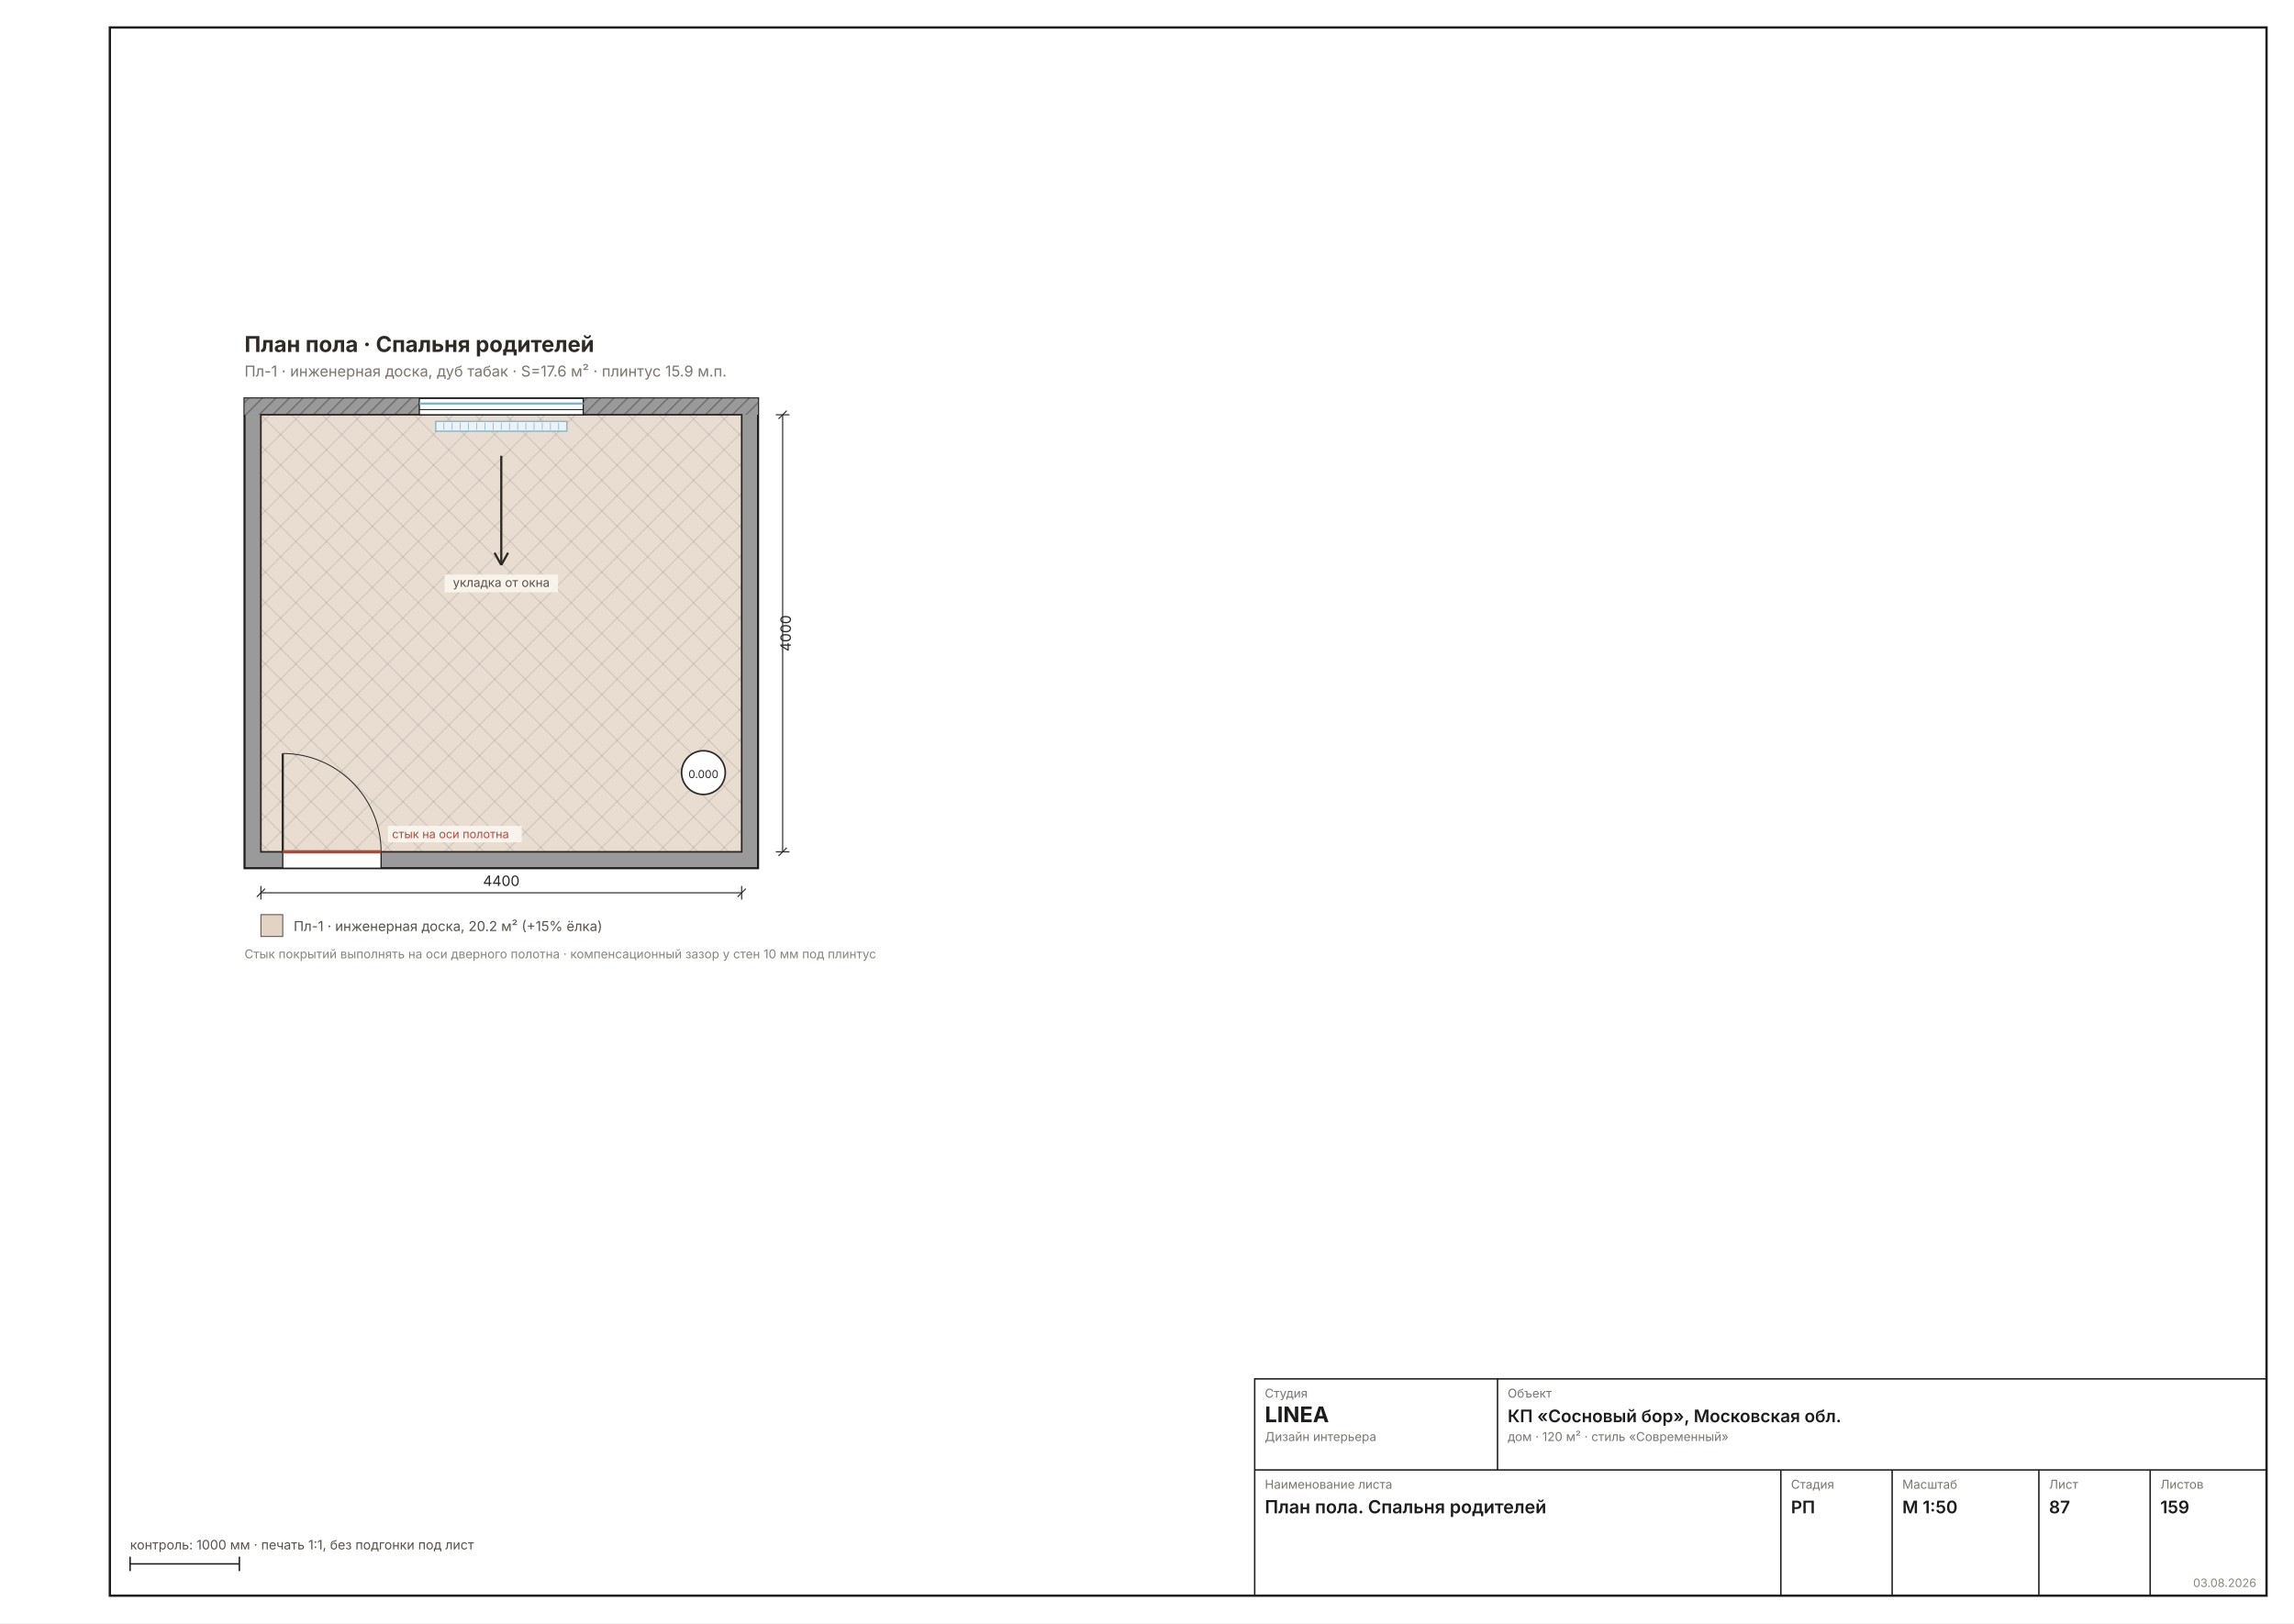
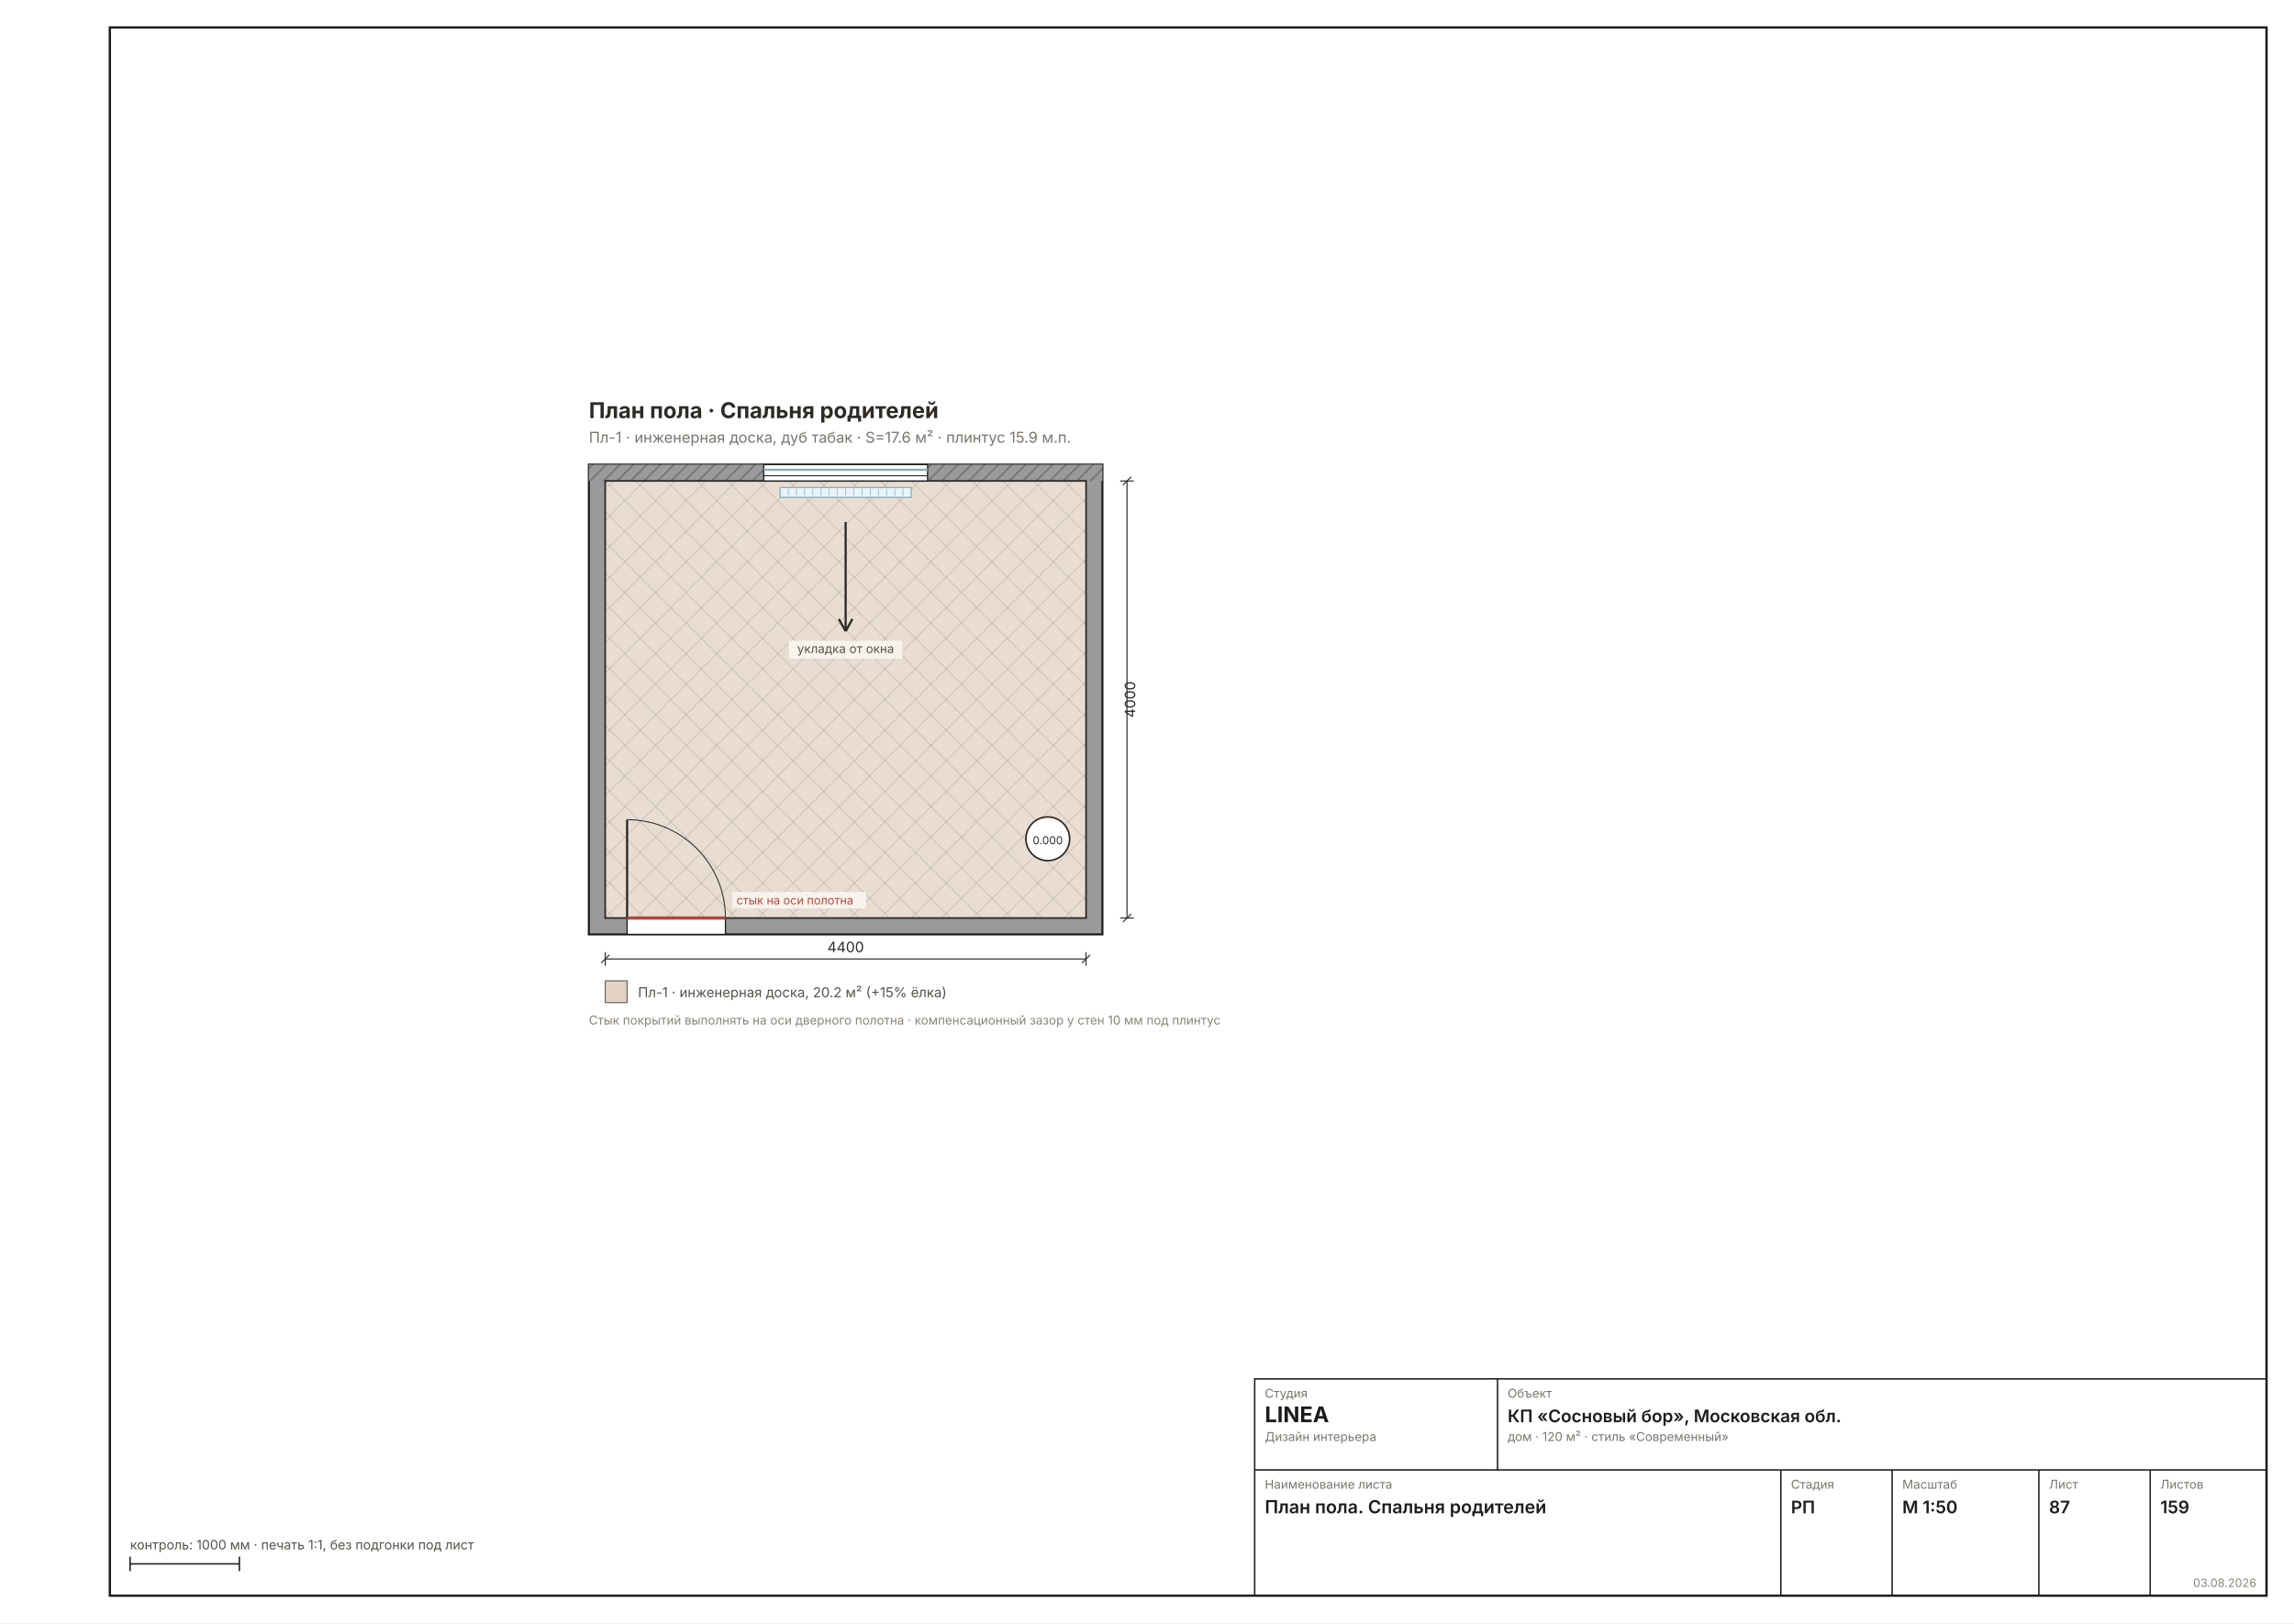
<svg xmlns="http://www.w3.org/2000/svg" width="1587" height="1123" viewBox="0 0 1587 1123" font-family="Inter, &quot;Helvetica Neue&quot;, Arial, sans-serif">
  <rect width="1587" height="1123" fill="#FFFFFF" />
  <rect x="76" y="19" width="1492" height="1085" fill="none" stroke="#1C1C1C" stroke-width="1.6" />
-   <g transform="translate(86 192.4894) scale(0.9449)">
+   <g transform="translate(324.225 238.2823) scale(0.9449)">
    <defs>
      <pattern id="rh87" width="7" height="7" patternUnits="userSpaceOnUse" patternTransform="rotate(45)">
        <rect width="7" height="7" fill="#9A9A9A" />
        <line x1="0" y1="0" x2="0" y2="7" stroke="#6E6E6E" stroke-width="2" />
      </pattern>
    </defs>
    <rect x="88" y="88" width="376" height="344" fill="#9A9A9A" stroke="#1C1C1C" stroke-width="1.5" />
    <rect x="88" y="88" width="376" height="12" fill="url(#rh87)" />
    <rect x="100" y="100" width="352" height="320" fill="#FFFFFF" stroke="#1C1C1C" stroke-width="1.2" />
    <rect x="100" y="100" width="352" height="320" fill="#A97B4F40" />
    <clipPath id="fl6">
      <rect x="100" y="100" width="352" height="320" />
    </clipPath>
    <g clip-path="url(#fl6)">
      <line x1="-236" y1="100" x2="84" y2="420" stroke="#00000018" stroke-width="0.9" />
      <line x1="-236" y1="420" x2="84" y2="100" stroke="#00000018" stroke-width="0.9" />
      <line x1="-213.6" y1="100" x2="106.4" y2="420" stroke="#00000018" stroke-width="0.9" />
      <line x1="-213.6" y1="420" x2="106.4" y2="100" stroke="#00000018" stroke-width="0.9" />
      <line x1="-191.2" y1="100" x2="128.8" y2="420" stroke="#00000018" stroke-width="0.9" />
      <line x1="-191.2" y1="420" x2="128.8" y2="100" stroke="#00000018" stroke-width="0.9" />
      <line x1="-168.8" y1="100" x2="151.2" y2="420" stroke="#00000018" stroke-width="0.9" />
      <line x1="-168.8" y1="420" x2="151.2" y2="100" stroke="#00000018" stroke-width="0.9" />
      <line x1="-146.4" y1="100" x2="173.6" y2="420" stroke="#00000018" stroke-width="0.9" />
      <line x1="-146.4" y1="420" x2="173.6" y2="100" stroke="#00000018" stroke-width="0.9" />
      <line x1="-124" y1="100" x2="196" y2="420" stroke="#00000018" stroke-width="0.9" />
      <line x1="-124" y1="420" x2="196" y2="100" stroke="#00000018" stroke-width="0.9" />
      <line x1="-101.6" y1="100" x2="218.4" y2="420" stroke="#00000018" stroke-width="0.9" />
      <line x1="-101.6" y1="420" x2="218.4" y2="100" stroke="#00000018" stroke-width="0.9" />
      <line x1="-79.2" y1="100" x2="240.8" y2="420" stroke="#00000018" stroke-width="0.9" />
      <line x1="-79.2" y1="420" x2="240.8" y2="100" stroke="#00000018" stroke-width="0.9" />
      <line x1="-56.8" y1="100" x2="263.2" y2="420" stroke="#00000018" stroke-width="0.9" />
      <line x1="-56.8" y1="420" x2="263.2" y2="100" stroke="#00000018" stroke-width="0.9" />
      <line x1="-34.4" y1="100" x2="285.6" y2="420" stroke="#00000018" stroke-width="0.9" />
      <line x1="-34.4" y1="420" x2="285.6" y2="100" stroke="#00000018" stroke-width="0.9" />
      <line x1="-12" y1="100" x2="308" y2="420" stroke="#00000018" stroke-width="0.9" />
      <line x1="-12" y1="420" x2="308" y2="100" stroke="#00000018" stroke-width="0.9" />
      <line x1="10.4" y1="100" x2="330.4" y2="420" stroke="#00000018" stroke-width="0.9" />
      <line x1="10.4" y1="420" x2="330.4" y2="100" stroke="#00000018" stroke-width="0.9" />
      <line x1="32.8" y1="100" x2="352.8" y2="420" stroke="#00000018" stroke-width="0.9" />
      <line x1="32.8" y1="420" x2="352.8" y2="100" stroke="#00000018" stroke-width="0.9" />
      <line x1="55.2" y1="100" x2="375.2" y2="420" stroke="#00000018" stroke-width="0.9" />
      <line x1="55.2" y1="420" x2="375.2" y2="100" stroke="#00000018" stroke-width="0.9" />
      <line x1="77.6" y1="100" x2="397.6" y2="420" stroke="#00000018" stroke-width="0.9" />
      <line x1="77.6" y1="420" x2="397.6" y2="100" stroke="#00000018" stroke-width="0.9" />
      <line x1="100" y1="100" x2="420" y2="420" stroke="#00000018" stroke-width="0.9" />
      <line x1="100" y1="420" x2="420" y2="100" stroke="#00000018" stroke-width="0.9" />
      <line x1="122.4" y1="100" x2="442.4" y2="420" stroke="#00000018" stroke-width="0.9" />
      <line x1="122.4" y1="420" x2="442.4" y2="100" stroke="#00000018" stroke-width="0.9" />
      <line x1="144.8" y1="100" x2="464.8" y2="420" stroke="#00000018" stroke-width="0.9" />
      <line x1="144.8" y1="420" x2="464.8" y2="100" stroke="#00000018" stroke-width="0.9" />
      <line x1="167.2" y1="100" x2="487.2" y2="420" stroke="#00000018" stroke-width="0.9" />
      <line x1="167.2" y1="420" x2="487.2" y2="100" stroke="#00000018" stroke-width="0.9" />
      <line x1="189.6" y1="100" x2="509.6" y2="420" stroke="#00000018" stroke-width="0.9" />
      <line x1="189.6" y1="420" x2="509.6" y2="100" stroke="#00000018" stroke-width="0.9" />
      <line x1="212" y1="100" x2="532" y2="420" stroke="#00000018" stroke-width="0.9" />
      <line x1="212" y1="420" x2="532" y2="100" stroke="#00000018" stroke-width="0.9" />
      <line x1="234.4" y1="100" x2="554.4" y2="420" stroke="#00000018" stroke-width="0.9" />
      <line x1="234.4" y1="420" x2="554.4" y2="100" stroke="#00000018" stroke-width="0.9" />
      <line x1="256.8" y1="100" x2="576.8" y2="420" stroke="#00000018" stroke-width="0.9" />
      <line x1="256.8" y1="420" x2="576.8" y2="100" stroke="#00000018" stroke-width="0.9" />
      <line x1="279.2" y1="100" x2="599.2" y2="420" stroke="#00000018" stroke-width="0.9" />
      <line x1="279.2" y1="420" x2="599.2" y2="100" stroke="#00000018" stroke-width="0.9" />
      <line x1="301.6" y1="100" x2="621.6" y2="420" stroke="#00000018" stroke-width="0.9" />
      <line x1="301.6" y1="420" x2="621.6" y2="100" stroke="#00000018" stroke-width="0.9" />
      <line x1="324" y1="100" x2="644" y2="420" stroke="#00000018" stroke-width="0.9" />
      <line x1="324" y1="420" x2="644" y2="100" stroke="#00000018" stroke-width="0.9" />
      <line x1="346.4" y1="100" x2="666.4" y2="420" stroke="#00000018" stroke-width="0.9" />
      <line x1="346.4" y1="420" x2="666.4" y2="100" stroke="#00000018" stroke-width="0.9" />
      <line x1="368.8" y1="100" x2="688.8" y2="420" stroke="#00000018" stroke-width="0.9" />
      <line x1="368.8" y1="420" x2="688.8" y2="100" stroke="#00000018" stroke-width="0.9" />
      <line x1="391.2" y1="100" x2="711.2" y2="420" stroke="#00000018" stroke-width="0.9" />
      <line x1="391.2" y1="420" x2="711.2" y2="100" stroke="#00000018" stroke-width="0.9" />
      <line x1="413.6" y1="100" x2="733.6" y2="420" stroke="#00000018" stroke-width="0.9" />
      <line x1="413.6" y1="420" x2="733.6" y2="100" stroke="#00000018" stroke-width="0.9" />
      <line x1="436" y1="100" x2="756" y2="420" stroke="#00000018" stroke-width="0.9" />
      <line x1="436" y1="420" x2="756" y2="100" stroke="#00000018" stroke-width="0.9" />
      <line x1="458.4" y1="100" x2="778.4" y2="420" stroke="#00000018" stroke-width="0.9" />
      <line x1="458.4" y1="420" x2="778.4" y2="100" stroke="#00000018" stroke-width="0.9" />
      <line x1="480.8" y1="100" x2="800.8" y2="420" stroke="#00000018" stroke-width="0.9" />
      <line x1="480.8" y1="420" x2="800.8" y2="100" stroke="#00000018" stroke-width="0.9" />
      <line x1="503.2" y1="100" x2="823.2" y2="420" stroke="#00000018" stroke-width="0.9" />
      <line x1="503.2" y1="420" x2="823.2" y2="100" stroke="#00000018" stroke-width="0.9" />
      <line x1="525.6" y1="100" x2="845.6" y2="420" stroke="#00000018" stroke-width="0.9" />
      <line x1="525.6" y1="420" x2="845.6" y2="100" stroke="#00000018" stroke-width="0.9" />
      <line x1="548" y1="100" x2="868" y2="420" stroke="#00000018" stroke-width="0.9" />
      <line x1="548" y1="420" x2="868" y2="100" stroke="#00000018" stroke-width="0.9" />
      <line x1="570.4" y1="100" x2="890.4" y2="420" stroke="#00000018" stroke-width="0.9" />
      <line x1="570.4" y1="420" x2="890.4" y2="100" stroke="#00000018" stroke-width="0.9" />
      <line x1="592.8" y1="100" x2="912.8" y2="420" stroke="#00000018" stroke-width="0.9" />
      <line x1="592.8" y1="420" x2="912.8" y2="100" stroke="#00000018" stroke-width="0.9" />
      <line x1="615.2" y1="100" x2="935.2" y2="420" stroke="#00000018" stroke-width="0.9" />
      <line x1="615.2" y1="420" x2="935.2" y2="100" stroke="#00000018" stroke-width="0.9" />
      <line x1="637.6" y1="100" x2="957.6" y2="420" stroke="#00000018" stroke-width="0.9" />
      <line x1="637.6" y1="420" x2="957.6" y2="100" stroke="#00000018" stroke-width="0.9" />
      <line x1="660" y1="100" x2="980" y2="420" stroke="#00000018" stroke-width="0.9" />
      <line x1="660" y1="420" x2="980" y2="100" stroke="#00000018" stroke-width="0.9" />
      <line x1="682.4" y1="100" x2="1002.4" y2="420" stroke="#00000018" stroke-width="0.9" />
      <line x1="682.4" y1="420" x2="1002.4" y2="100" stroke="#00000018" stroke-width="0.9" />
      <line x1="704.8" y1="100" x2="1024.8" y2="420" stroke="#00000018" stroke-width="0.9" />
      <line x1="704.8" y1="420" x2="1024.8" y2="100" stroke="#00000018" stroke-width="0.9" />
      <line x1="727.2" y1="100" x2="1047.2" y2="420" stroke="#00000018" stroke-width="0.9" />
      <line x1="727.2" y1="420" x2="1047.2" y2="100" stroke="#00000018" stroke-width="0.9" />
      <line x1="749.6" y1="100" x2="1069.6" y2="420" stroke="#00000018" stroke-width="0.9" />
      <line x1="749.6" y1="420" x2="1069.6" y2="100" stroke="#00000018" stroke-width="0.9" />
      <line x1="772" y1="100" x2="1092" y2="420" stroke="#00000018" stroke-width="0.9" />
      <line x1="772" y1="420" x2="1092" y2="100" stroke="#00000018" stroke-width="0.9" />
    </g>
    <rect x="216" y="88" width="120" height="12" fill="#FFFFFF" stroke="#1C1C1C" stroke-width="0.9" />
    <line x1="216" y1="91.8" x2="336" y2="91.8" stroke="#7FB2C8" stroke-width="1.6" />
    <line x1="216" y1="96.2" x2="336" y2="96.2" stroke="#1C1C1C" stroke-width="0.7" />
    <rect x="228" y="104.8" width="96" height="7.2" fill="#EAF3F7" stroke="#7FB2C8" stroke-width="0.9" />
    <line x1="234" y1="105.8" x2="234" y2="111" stroke="#7FB2C8" stroke-width="0.5" />
    <line x1="240" y1="105.8" x2="240" y2="111" stroke="#7FB2C8" stroke-width="0.5" />
    <line x1="246" y1="105.8" x2="246" y2="111" stroke="#7FB2C8" stroke-width="0.5" />
    <line x1="252" y1="105.8" x2="252" y2="111" stroke="#7FB2C8" stroke-width="0.5" />
    <line x1="258" y1="105.8" x2="258" y2="111" stroke="#7FB2C8" stroke-width="0.5" />
    <line x1="264" y1="105.8" x2="264" y2="111" stroke="#7FB2C8" stroke-width="0.5" />
    <line x1="270" y1="105.8" x2="270" y2="111" stroke="#7FB2C8" stroke-width="0.5" />
    <line x1="276" y1="105.8" x2="276" y2="111" stroke="#7FB2C8" stroke-width="0.5" />
    <line x1="282" y1="105.8" x2="282" y2="111" stroke="#7FB2C8" stroke-width="0.5" />
    <line x1="288" y1="105.8" x2="288" y2="111" stroke="#7FB2C8" stroke-width="0.5" />
    <line x1="294" y1="105.8" x2="294" y2="111" stroke="#7FB2C8" stroke-width="0.5" />
    <line x1="300" y1="105.8" x2="300" y2="111" stroke="#7FB2C8" stroke-width="0.5" />
    <line x1="306" y1="105.8" x2="306" y2="111" stroke="#7FB2C8" stroke-width="0.5" />
    <line x1="312" y1="105.8" x2="312" y2="111" stroke="#7FB2C8" stroke-width="0.5" />
    <line x1="318" y1="105.8" x2="318" y2="111" stroke="#7FB2C8" stroke-width="0.5" />
    <rect x="116" y="420" width="72" height="12" fill="#FFFFFF" stroke="#1C1C1C" stroke-width="0.9" />
    <line x1="116" y1="420" x2="116" y2="348" stroke="#2A2A2A" stroke-width="1.6" />
    <path d="M 188 420 A 72 72 0 0 0 116 348" fill="none" stroke="#2A2A2A" stroke-width="0.7" />
    <line x1="116" y1="420" x2="188" y2="420" stroke="#B0483A" stroke-width="2.4" />
    <rect x="193" y="401" width="98" height="12" fill="#FAF7F0E0" />
    <text x="196" y="410" font-size="8.5" fill="#B0483A" text-anchor="start">стык на оси полотна</text>
    <g stroke="#2E2A26" stroke-width="1.6" fill="none">
      <line x1="276" y1="130" x2="276" y2="210" />
      <path d="M 276 210 l -5 -9 M 276 210 l 5 -9" />
    </g>
    <rect x="234.5" y="217" width="83" height="13" fill="#FAF7F0D9" />
    <text x="276" y="226" font-size="9" fill="#57514A" text-anchor="middle">укладка от окна</text>
    <g>
      <circle cx="424" cy="362" r="16" fill="#FFF" stroke="#2E2A26" stroke-width="1.2" />
      <text x="424" y="366" font-size="8" text-anchor="middle" fill="#2E2A26">0.000</text>
    </g>
    <text x="88" y="54" font-size="16" font-weight="700" fill="#2E2A26">План пола · Спальня родителей</text>
    <text x="88" y="72" font-size="11" fill="#7A756D">Пл-1 · инженерная доска, дуб табак · S=17.6 м² · плинтус 15.9 м.п.</text>
    <g stroke="#2A2A2A" stroke-width="0.8" fill="none">
      <line x1="100" y1="450" x2="452" y2="450" />
      <line x1="100" y1="445" x2="100" y2="455" />
      <line x1="452" y1="445" x2="452" y2="455" />
      <line x1="97" y1="453" x2="103" y2="447" />
      <line x1="449" y1="453" x2="455" y2="447" />
    </g>
    <text x="276" y="445" font-size="10.5" fill="#2A2A2A" text-anchor="middle">4400</text>
    <g stroke="#2A2A2A" stroke-width="0.8" fill="none">
      <line x1="482" y1="100" x2="482" y2="420" />
      <line x1="477" y1="100" x2="487" y2="100" />
      <line x1="477" y1="420" x2="487" y2="420" />
      <line x1="479" y1="103" x2="485" y2="97" />
      <line x1="479" y1="423" x2="485" y2="417" />
    </g>
    <text x="488" y="260" font-size="10.5" fill="#2A2A2A" transform="rotate(-90 488 260)" text-anchor="middle">4000</text>
    <g font-size="10" fill="#57514A">
      <rect x="100" y="466" width="16" height="16" fill="#A97B4F55" stroke="#57514A" stroke-width="0.7" />
      <text x="124" y="478">Пл-1 · инженерная доска, 20.2 м² (+15% ёлка)</text>
    </g>
    <text x="88" y="498" font-size="9" fill="#8A8478">Стык покрытий выполнять на оси дверного полотна · компенсационный зазор у стен 10 мм под плинтус</text>
  </g>
  <g stroke="#1C1C1C" stroke-width="1" fill="none">
    <rect x="868" y="954" width="700" height="150" />
    <line x1="868" y1="1017" x2="1568" y2="1017" />
    <line x1="1036" y1="954" x2="1036" y2="1017" />
    <line x1="1232" y1="1017" x2="1232" y2="1104" />
    <line x1="1309" y1="1017" x2="1309" y2="1104" />
    <line x1="1410.5" y1="1017" x2="1410.5" y2="1104" />
    <line x1="1487.5" y1="1017" x2="1487.5" y2="1104" />
  </g>
  <text x="875" y="967" font-size="8.5" fill="#7A756D">Студия</text>
  <text x="875" y="984" font-size="15" font-weight="700" fill="#1C1C1C">LINEA</text>
  <text x="875" y="997" font-size="8.5" fill="#7A756D">Дизайн интерьера</text>
  <text x="1043" y="967" font-size="8.5" fill="#7A756D">Объект</text>
  <text x="1043" y="984" font-size="12" font-weight="600" fill="#1C1C1C">КП «Сосновый бор», Московская обл.</text>
  <text x="1043" y="997" font-size="8.5" fill="#7A756D">дом · 120 м² · стиль «Современный»</text>
  <text x="875" y="1030" font-size="8.5" fill="#7A756D">Наименование листа</text>
  <text x="875" y="1047" font-size="12.5" font-weight="600" fill="#1C1C1C">План пола. Спальня родителей</text>
  <text x="1239" y="1030" font-size="8.5" fill="#7A756D">Стадия</text>
  <text x="1239" y="1047" font-size="12" font-weight="600" fill="#1C1C1C">РП</text>
  <text x="1316" y="1030" font-size="8.5" fill="#7A756D">Масштаб</text>
  <text x="1316" y="1047" font-size="12" font-weight="600" fill="#1C1C1C">М 1:50</text>
  <text x="1417.5" y="1030" font-size="8.5" fill="#7A756D">Лист</text>
  <text x="1417.5" y="1047" font-size="12" font-weight="600" fill="#1C1C1C">87</text>
  <text x="1494.5" y="1030" font-size="8.5" fill="#7A756D">Листов</text>
  <text x="1494.5" y="1047" font-size="12" font-weight="600" fill="#1C1C1C">159</text>
  <text x="1561" y="1098" font-size="8" fill="#8A8478" text-anchor="end">03.08.2026</text>
  <g stroke="#1C1C1C" stroke-width="1">
    <line x1="90" y1="1082" x2="165.592" y2="1082" />
    <line x1="90" y1="1077" x2="90" y2="1087" />
    <line x1="165.592" y1="1077" x2="165.592" y2="1087" />
  </g>
  <text x="90" y="1072" font-size="9" fill="#57514A">контроль: 1000 мм · печать 1:1, без подгонки под лист</text>
</svg>
